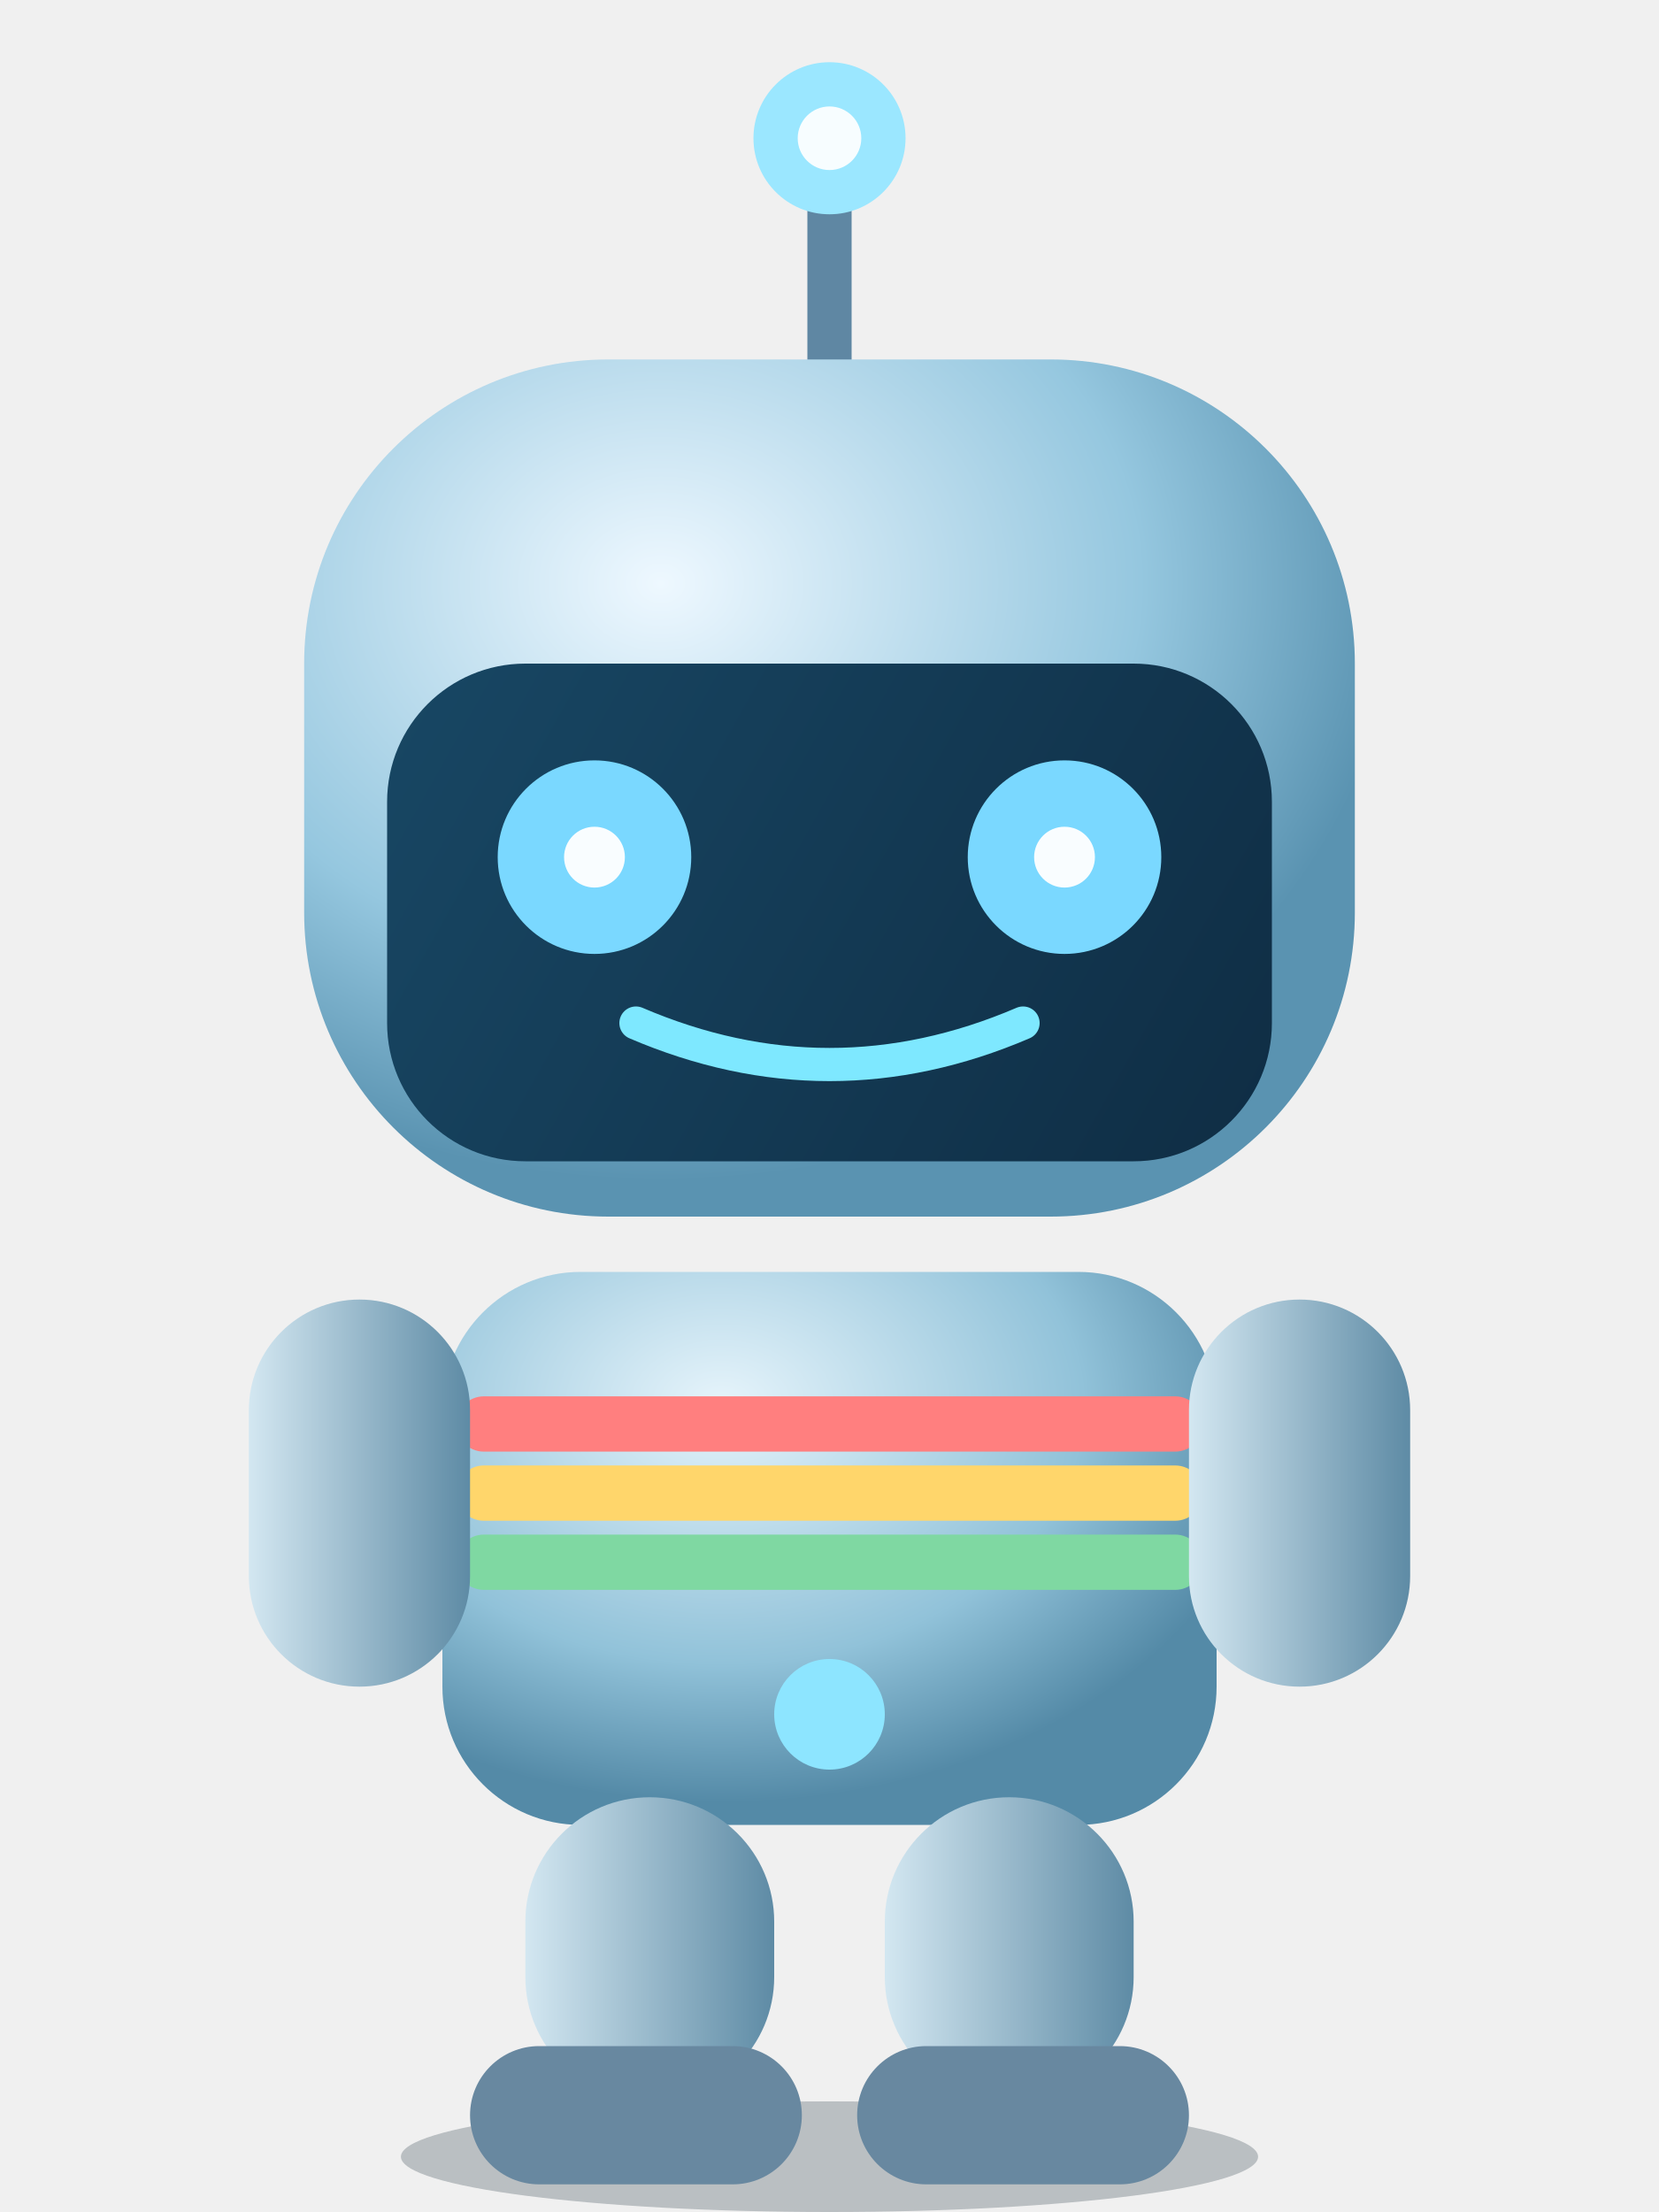
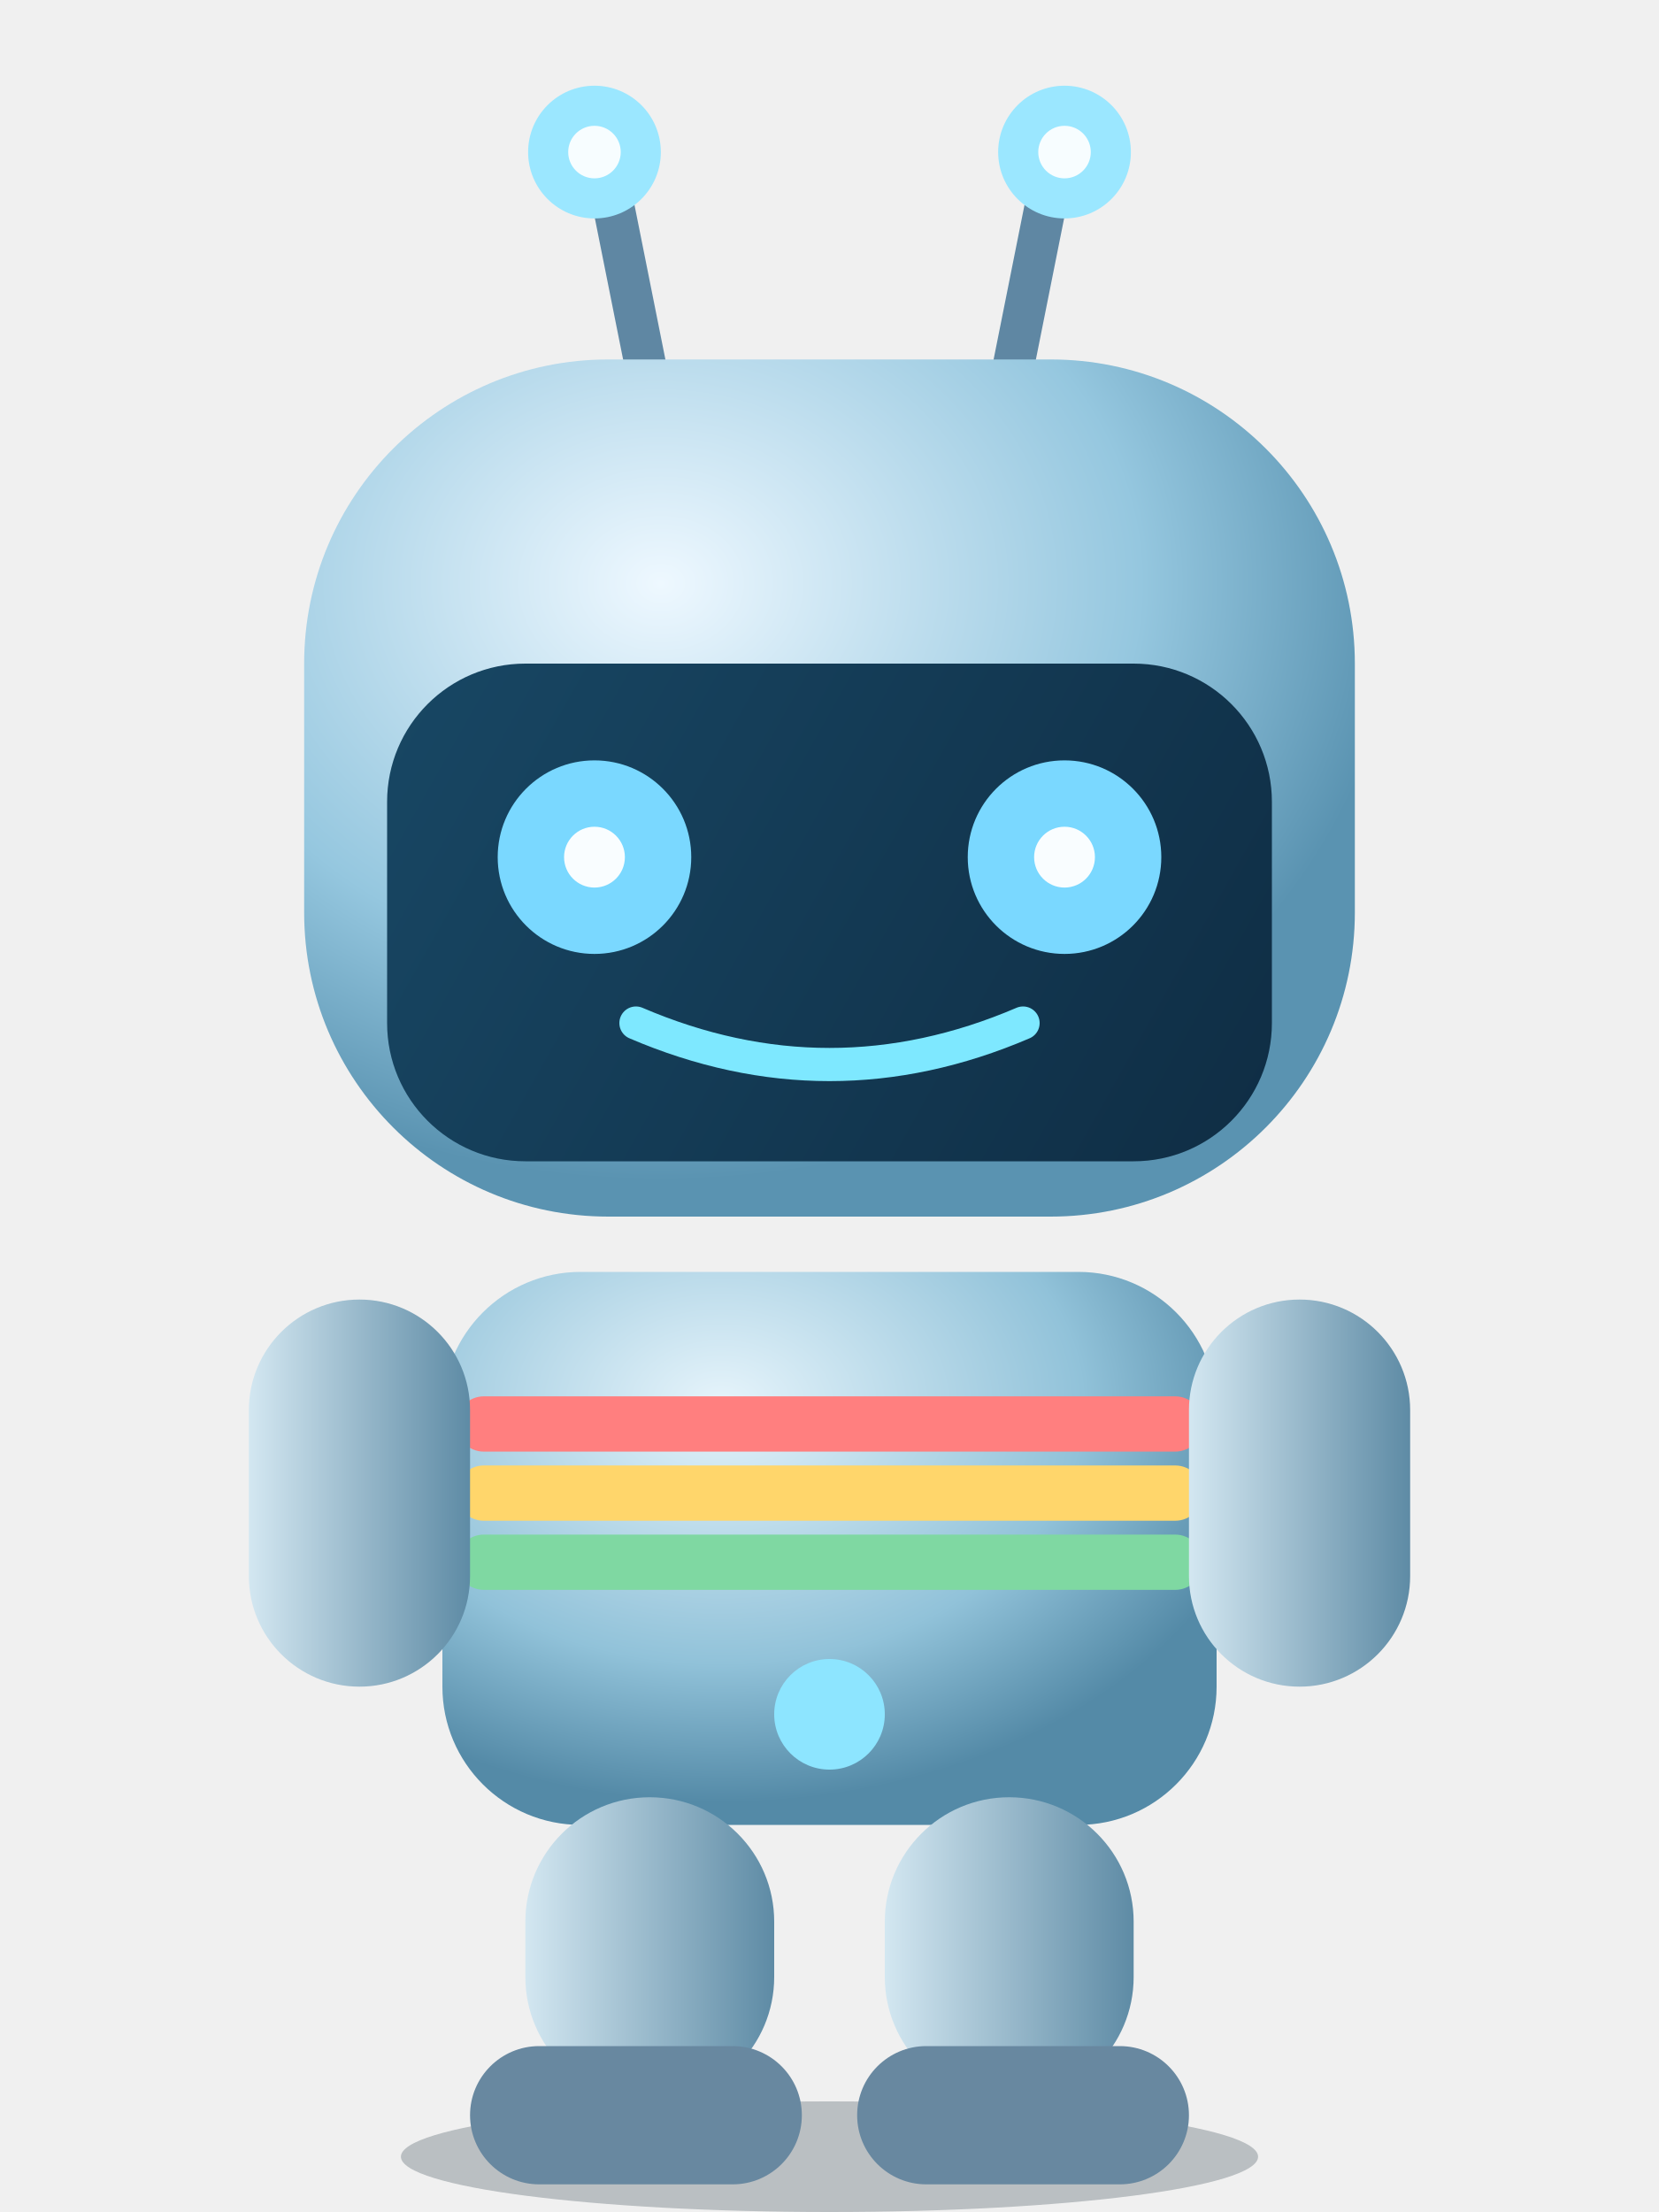
<svg xmlns="http://www.w3.org/2000/svg" width="120" height="160" viewBox="0 0 120 160" fill="none">
  <defs>
    <radialGradient id="head" cx="34%" cy="26%" r="70%">
      <stop offset="0%" stop-color="#eef8ff" />
      <stop offset="65%" stop-color="#95c7df" />
      <stop offset="100%" stop-color="#5a93b1" />
    </radialGradient>
    <radialGradient id="body" cx="36%" cy="24%" r="72%">
      <stop offset="0%" stop-color="#e6f4fb" />
      <stop offset="65%" stop-color="#91c2d9" />
      <stop offset="100%" stop-color="#548aa7" />
    </radialGradient>
    <linearGradient id="visor" x1="28" y1="48" x2="92" y2="84" gradientUnits="userSpaceOnUse">
      <stop offset="0%" stop-color="#184764" />
      <stop offset="100%" stop-color="#0f2d44" />
    </linearGradient>
    <linearGradient id="limb" x1="0" y1="0" x2="1" y2="0">
      <stop offset="0%" stop-color="#d3e7f1" />
      <stop offset="100%" stop-color="#5e8ba5" />
    </linearGradient>
  </defs>
  <ellipse cx="60" cy="156" rx="31" ry="4" fill="#102331" fill-opacity="0.24" />
  <g>
-     <path d="M60 26 L60 12" stroke="#5f87a3" stroke-width="3.2" stroke-linecap="round" />
-     <circle cx="60" cy="10" r="5.5" fill="#9be7ff" />
-     <circle cx="60" cy="10" r="2.3" fill="#ffffff" fill-opacity="0.92" />
+     <path d="M47 28 L44 13" stroke="#5f87a3" stroke-width="3" stroke-linecap="round" />
+     <path d="M73 28 L76 13" stroke="#5f87a3" stroke-width="3" stroke-linecap="round" />
+     <circle cx="43" cy="11" r="4.8" fill="#9be7ff" />
+     <circle cx="77" cy="11" r="4.8" fill="#9be7ff" />
+     <circle cx="43" cy="11" r="1.9" fill="#ffffff" fill-opacity="0.92" />
+     <circle cx="77" cy="11" r="1.9" fill="#ffffff" fill-opacity="0.92" />
    <rect x="22" y="26" width="76" height="62" rx="22" fill="url(#head)" />
    <rect x="28" y="48" width="64" height="36" rx="10" fill="url(#visor)" />
    <circle cx="43" cy="62" r="7" fill="#7ad8ff" />
    <circle cx="43" cy="62" r="2.2" fill="#ffffff" fill-opacity="0.95" />
    <circle cx="77" cy="62" r="7" fill="#7ad8ff" />
    <circle cx="77" cy="62" r="2.2" fill="#ffffff" fill-opacity="0.95" />
    <path d="M46 74 Q60 80 74 74" stroke="#7ee8ff" stroke-width="2.4" stroke-linecap="round" />
    <rect x="32" y="92" width="56" height="40" rx="10" fill="url(#body)" />
    <rect x="33" y="101" width="54" height="4" rx="2" fill="#ff7f7f" />
    <rect x="33" y="106" width="54" height="4" rx="2" fill="#ffd66b" />
    <rect x="33" y="111" width="54" height="4" rx="2" fill="#7fd8a2" />
    <circle cx="60" cy="124" r="4" fill="#8de5ff" />
    <rect x="18" y="94" width="16" height="28" rx="8" fill="url(#limb)" />
    <rect x="86" y="94" width="16" height="28" rx="8" fill="url(#limb)" />
    <rect x="38" y="130" width="18" height="22" rx="9" fill="url(#limb)" />
    <rect x="64" y="130" width="18" height="22" rx="9" fill="url(#limb)" />
    <rect x="34" y="148" width="24" height="10" rx="5" fill="#6888a0" />
    <rect x="62" y="148" width="24" height="10" rx="5" fill="#6888a0" />
  </g>
</svg>
